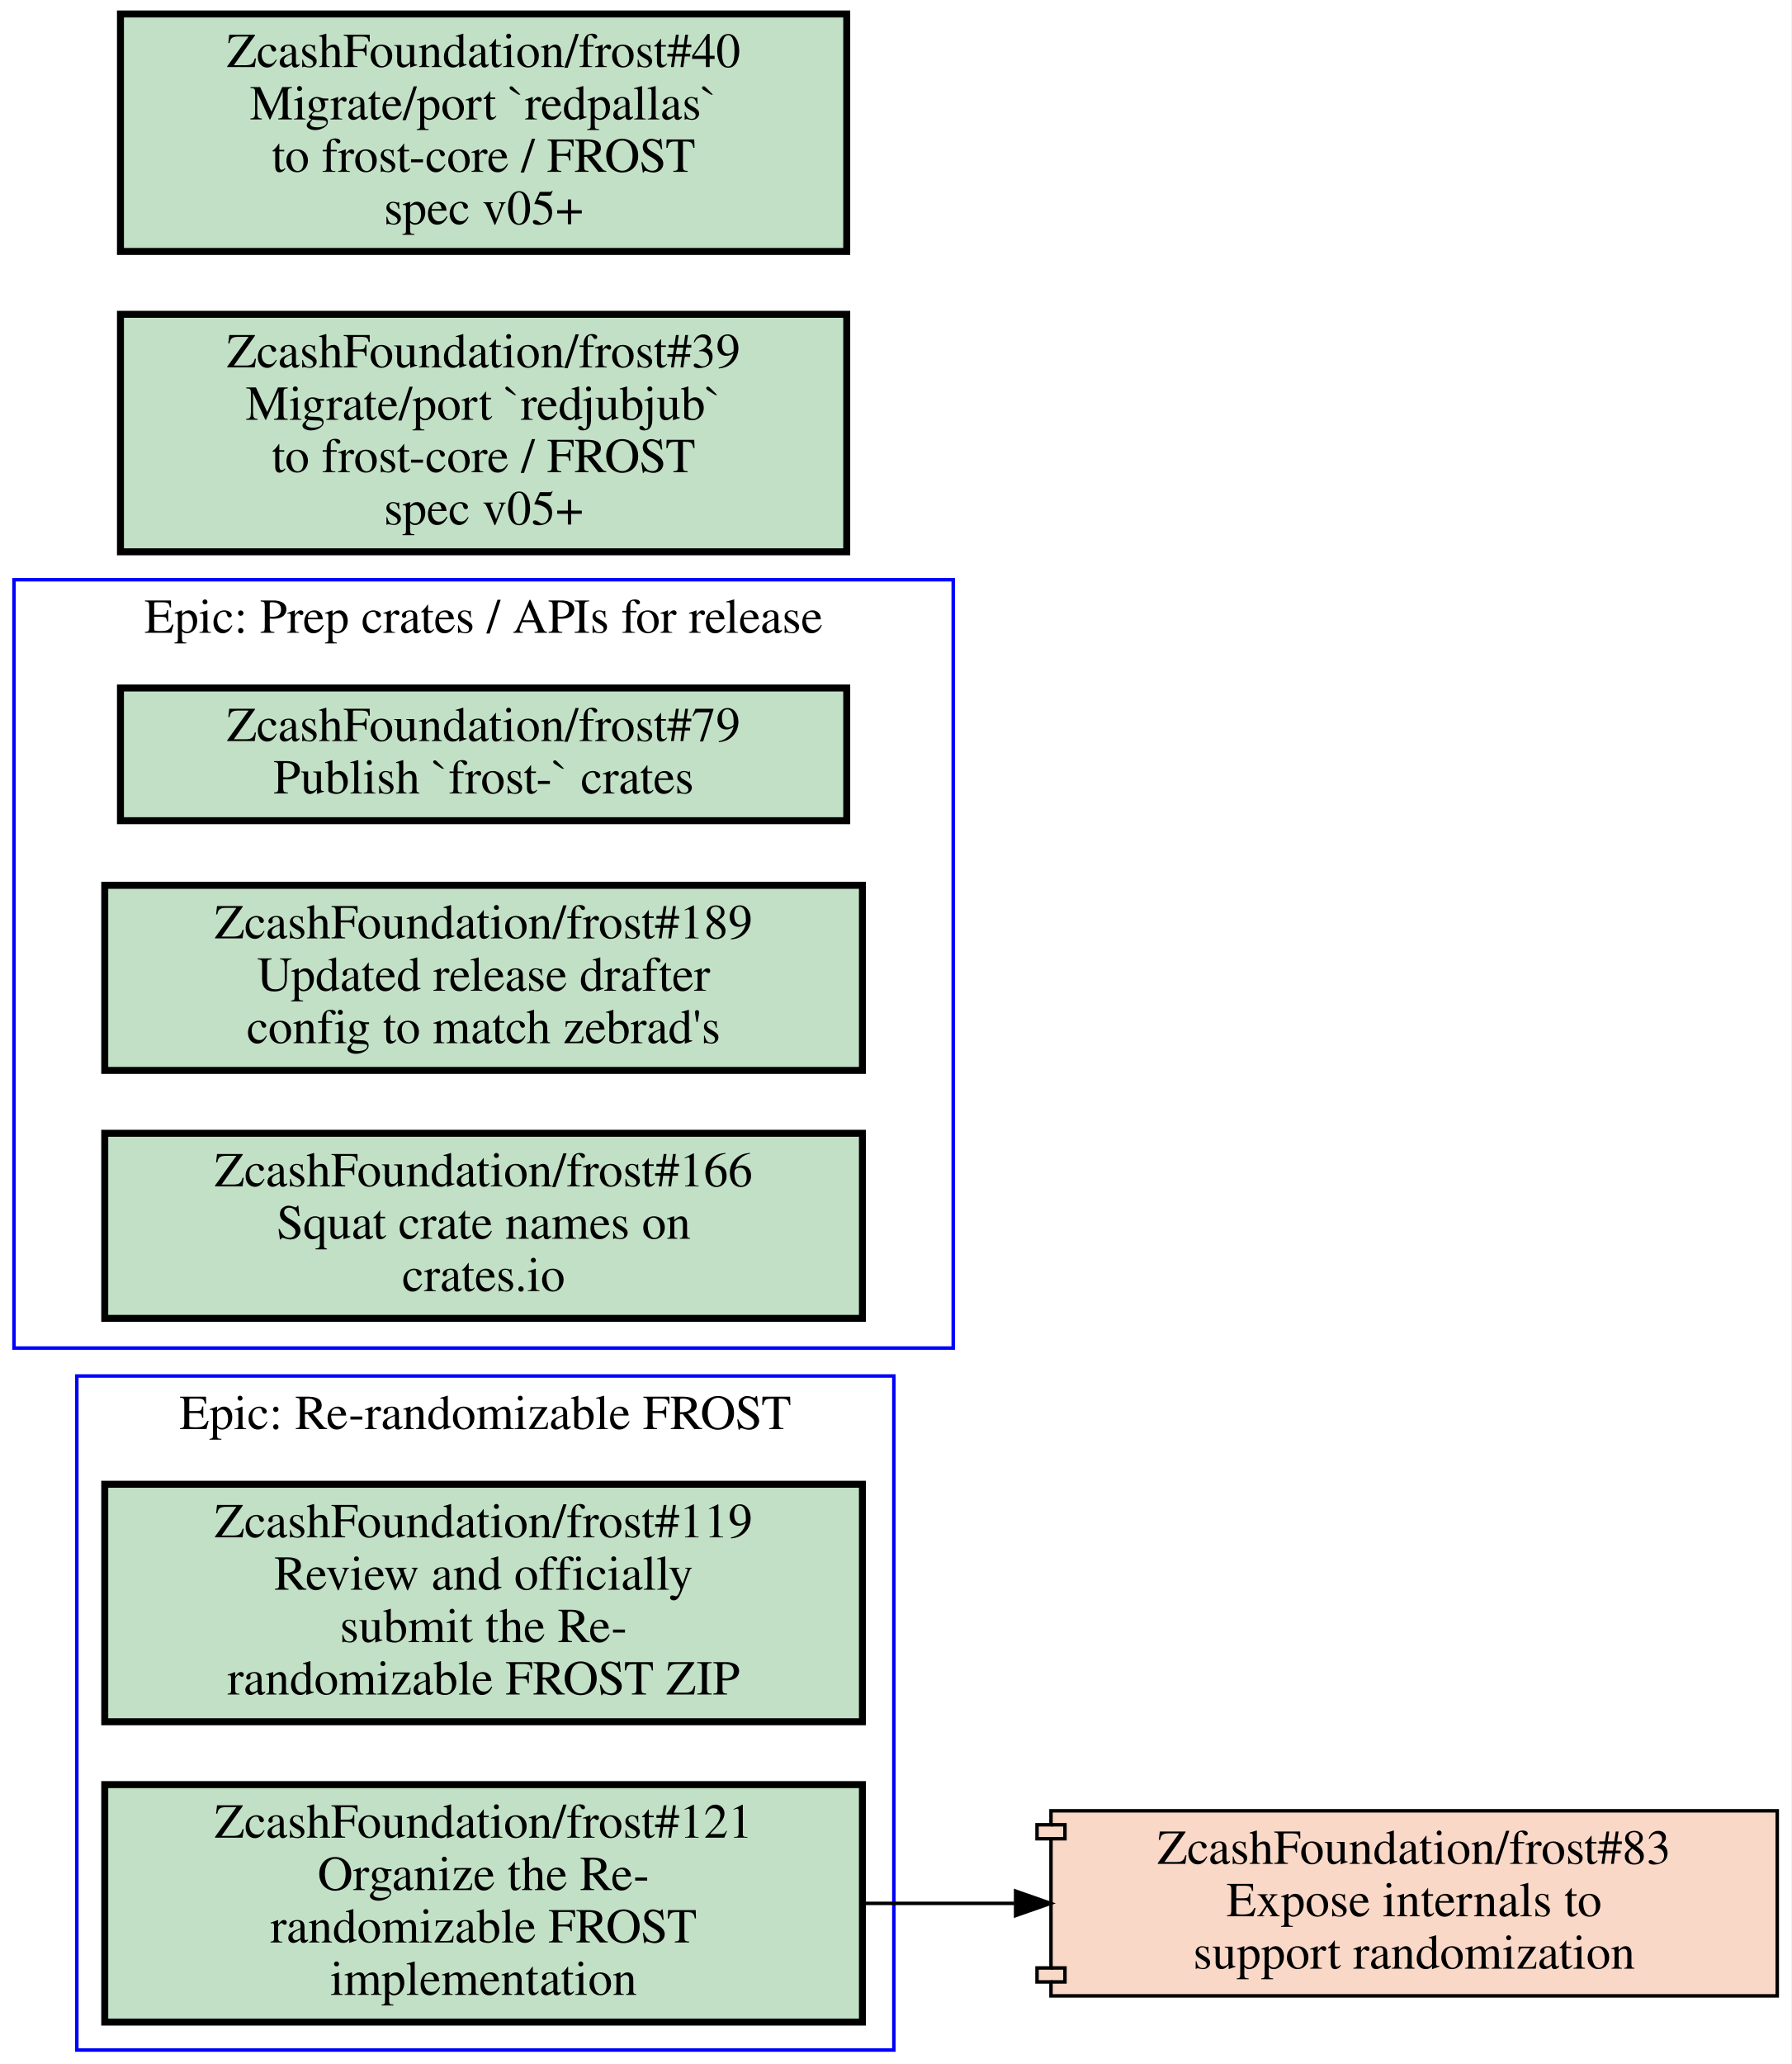
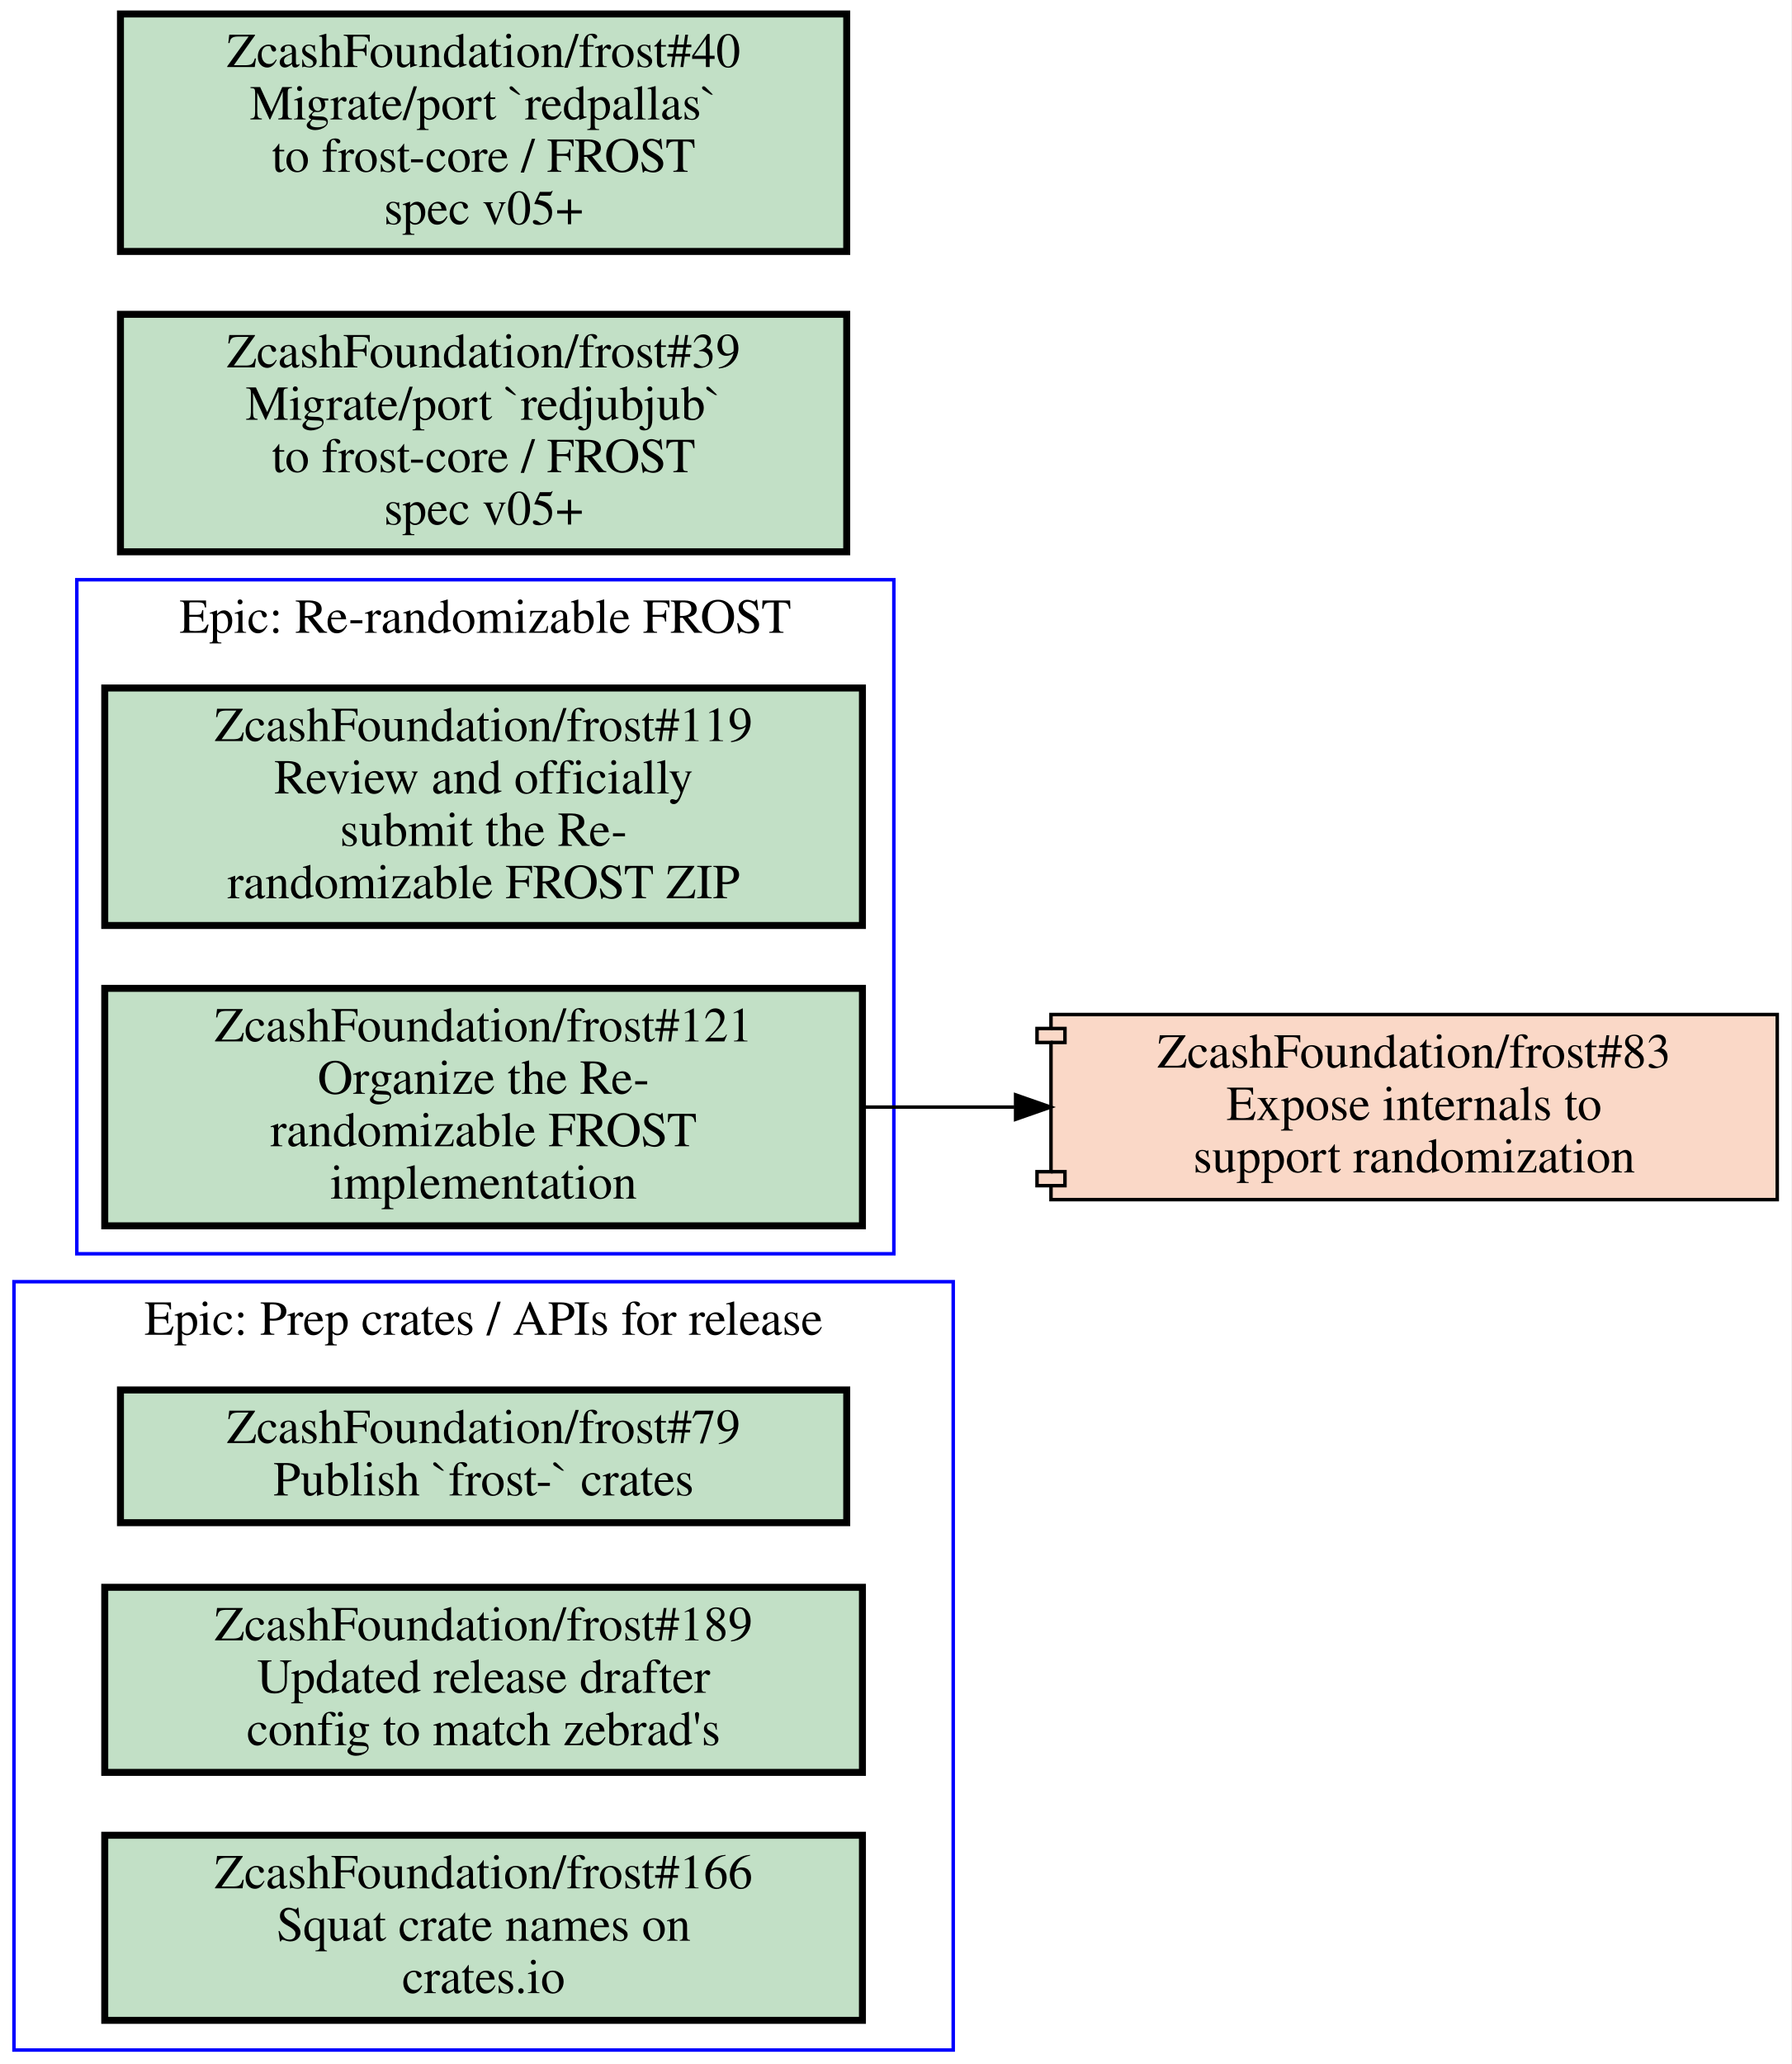
<svg xmlns="http://www.w3.org/2000/svg" xmlns:xlink="http://www.w3.org/1999/xlink" width="513pt" height="591pt" viewBox="0.00 0.00 513.00 591.00">
  <g id="graph0" class="graph" transform="scale(1 1) rotate(0) translate(4 587)">
    <polygon fill="#ffffff" stroke="transparent" points="-4,4 -4,-587 509,-587 509,4 -4,4" />
    <g id="clust1" class="cluster">
-       <polygon fill="none" stroke="#0000ff" points="18,0 18,-193 252,-193 252,0 18,0" />
-       <text text-anchor="middle" x="135" y="-177.8" font-family="Times,serif" font-size="14.00" fill="#000000">Epic: Re-randomizable FROST</text>
+       <polygon fill="none" stroke="#0000ff" points="18,-228 18,-421 252,-421 252,-228 18,-228" />
+       <text text-anchor="middle" x="135" y="-405.8" font-family="Times,serif" font-size="14.00" fill="#000000">Epic: Re-randomizable FROST</text>
    </g>
    <g id="clust2" class="cluster">
-       <polygon fill="none" stroke="#0000ff" points="0,-201 0,-421 269,-421 269,-201 0,-201" />
-       <text text-anchor="middle" x="134.5" y="-405.8" font-family="Times,serif" font-size="14.00" fill="#000000">Epic: Prep crates / APIs for release</text>
+       <polygon fill="none" stroke="#0000ff" points="0,0 0,-220 269,-220 269,0 0,0" />
+       <text text-anchor="middle" x="134.5" y="-204.8" font-family="Times,serif" font-size="14.00" fill="#000000">Epic: Prep crates / APIs for release</text>
    </g>
    <g id="node1" class="node open">
      <g id="a_node1">
        <a xlink:href="https://github.com/ZcashFoundation/frost/issues/119" xlink:title="ZcashFoundation/frost#119&#10;Review and officially&#10;submit the Re-&#10;randomizable FROST ZIP" target="_blank">
-           <polygon fill="#c2e0c6" stroke="#000000" stroke-width="2" points="243,-162 26,-162 26,-94 243,-94 243,-162" />
-           <text text-anchor="middle" x="134.5" y="-146.8" font-family="Times,serif" font-size="14.00" fill="#000000">ZcashFoundation/frost#119</text>
-           <text text-anchor="middle" x="134.5" y="-131.8" font-family="Times,serif" font-size="14.00" fill="#000000">Review and officially</text>
-           <text text-anchor="middle" x="134.5" y="-116.8" font-family="Times,serif" font-size="14.00" fill="#000000">submit the Re-</text>
-           <text text-anchor="middle" x="134.5" y="-101.8" font-family="Times,serif" font-size="14.00" fill="#000000">randomizable FROST ZIP</text>
+           <polygon fill="#c2e0c6" stroke="#000000" stroke-width="2" points="243,-390 26,-390 26,-322 243,-322 243,-390" />
+           <text text-anchor="middle" x="134.5" y="-374.8" font-family="Times,serif" font-size="14.00" fill="#000000">ZcashFoundation/frost#119</text>
+           <text text-anchor="middle" x="134.5" y="-359.8" font-family="Times,serif" font-size="14.00" fill="#000000">Review and officially</text>
+           <text text-anchor="middle" x="134.5" y="-344.8" font-family="Times,serif" font-size="14.00" fill="#000000">submit the Re-</text>
+           <text text-anchor="middle" x="134.5" y="-329.8" font-family="Times,serif" font-size="14.00" fill="#000000">randomizable FROST ZIP</text>
        </a>
      </g>
    </g>
    <g id="node2" class="node open">
      <g id="a_node2">
        <a xlink:href="https://github.com/ZcashFoundation/frost/issues/121" xlink:title="ZcashFoundation/frost#121&#10;Organize the Re-&#10;randomizable FROST&#10;implementation" target="_blank">
-           <polygon fill="#c2e0c6" stroke="#000000" stroke-width="2" points="243,-76 26,-76 26,-8 243,-8 243,-76" />
-           <text text-anchor="middle" x="134.5" y="-60.8" font-family="Times,serif" font-size="14.00" fill="#000000">ZcashFoundation/frost#121</text>
-           <text text-anchor="middle" x="134.5" y="-45.8" font-family="Times,serif" font-size="14.00" fill="#000000">Organize the Re-</text>
-           <text text-anchor="middle" x="134.5" y="-30.8" font-family="Times,serif" font-size="14.00" fill="#000000">randomizable FROST</text>
-           <text text-anchor="middle" x="134.5" y="-15.8" font-family="Times,serif" font-size="14.00" fill="#000000">implementation</text>
+           <polygon fill="#c2e0c6" stroke="#000000" stroke-width="2" points="243,-304 26,-304 26,-236 243,-236 243,-304" />
+           <text text-anchor="middle" x="134.5" y="-288.8" font-family="Times,serif" font-size="14.00" fill="#000000">ZcashFoundation/frost#121</text>
+           <text text-anchor="middle" x="134.5" y="-273.8" font-family="Times,serif" font-size="14.00" fill="#000000">Organize the Re-</text>
+           <text text-anchor="middle" x="134.5" y="-258.8" font-family="Times,serif" font-size="14.00" fill="#000000">randomizable FROST</text>
+           <text text-anchor="middle" x="134.5" y="-243.8" font-family="Times,serif" font-size="14.00" fill="#000000">implementation</text>
        </a>
      </g>
    </g>
    <g id="node6" class="node closed">
      <g id="a_node6">
        <a xlink:href="https://github.com/ZcashFoundation/frost/pull/83" xlink:title="ZcashFoundation/frost#83&#10;Expose internals to&#10;support randomization" target="_blank">
-           <polygon fill="#fad8c7" stroke="#000000" points="505,-68.5 297,-68.5 297,-64.5 293,-64.5 293,-60.5 297,-60.5 297,-23.5 293,-23.5 293,-19.5 297,-19.5 297,-15.5 505,-15.5 505,-68.5" />
-           <polyline fill="none" stroke="#000000" points="297,-64.5 301,-64.5 301,-60.5 297,-60.5 " />
-           <polyline fill="none" stroke="#000000" points="297,-23.5 301,-23.5 301,-19.5 297,-19.5 " />
-           <text text-anchor="middle" x="401" y="-53.3" font-family="Times,serif" font-size="14.00" fill="#000000">ZcashFoundation/frost#83</text>
-           <text text-anchor="middle" x="401" y="-38.3" font-family="Times,serif" font-size="14.00" fill="#000000">Expose internals to</text>
-           <text text-anchor="middle" x="401" y="-23.3" font-family="Times,serif" font-size="14.00" fill="#000000">support randomization</text>
+           <polygon fill="#fad8c7" stroke="#000000" points="505,-296.5 297,-296.5 297,-292.5 293,-292.5 293,-288.5 297,-288.5 297,-251.5 293,-251.5 293,-247.5 297,-247.5 297,-243.5 505,-243.5 505,-296.5" />
+           <polyline fill="none" stroke="#000000" points="297,-292.5 301,-292.5 301,-288.5 297,-288.5 " />
+           <polyline fill="none" stroke="#000000" points="297,-251.5 301,-251.5 301,-247.5 297,-247.5 " />
+           <text text-anchor="middle" x="401" y="-281.3" font-family="Times,serif" font-size="14.00" fill="#000000">ZcashFoundation/frost#83</text>
+           <text text-anchor="middle" x="401" y="-266.3" font-family="Times,serif" font-size="14.00" fill="#000000">Expose internals to</text>
+           <text text-anchor="middle" x="401" y="-251.3" font-family="Times,serif" font-size="14.00" fill="#000000">support randomization</text>
        </a>
      </g>
    </g>
    <g id="edge1" class="edge">
-       <path fill="none" stroke="#000000" d="M243.28,-42C257.53,-42 272.16,-42 286.49,-42" />
-       <polygon fill="#000000" stroke="#000000" points="286.87,-45.5 296.87,-42 286.87,-38.5 286.87,-45.5" />
+       <path fill="none" stroke="#000000" d="M243.28,-270C257.53,-270 272.16,-270 286.49,-270" />
+       <polygon fill="#000000" stroke="#000000" points="286.87,-273.5 296.87,-270 286.87,-266.5 286.87,-273.5" />
    </g>
    <g id="node3" class="node open">
      <g id="a_node3">
        <a xlink:href="https://github.com/ZcashFoundation/frost/issues/79" xlink:title="ZcashFoundation/frost#79&#10;Publish `frost-` crates" target="_blank">
-           <polygon fill="#c2e0c6" stroke="#000000" stroke-width="2" points="238.5,-390 30.5,-390 30.5,-352 238.5,-352 238.5,-390" />
-           <text text-anchor="middle" x="134.5" y="-374.8" font-family="Times,serif" font-size="14.00" fill="#000000">ZcashFoundation/frost#79</text>
-           <text text-anchor="middle" x="134.5" y="-359.8" font-family="Times,serif" font-size="14.00" fill="#000000">Publish `frost-` crates</text>
+           <polygon fill="#c2e0c6" stroke="#000000" stroke-width="2" points="238.5,-189 30.5,-189 30.5,-151 238.5,-151 238.5,-189" />
+           <text text-anchor="middle" x="134.5" y="-173.8" font-family="Times,serif" font-size="14.00" fill="#000000">ZcashFoundation/frost#79</text>
+           <text text-anchor="middle" x="134.5" y="-158.8" font-family="Times,serif" font-size="14.00" fill="#000000">Publish `frost-` crates</text>
        </a>
      </g>
    </g>
    <g id="node4" class="node open">
      <g id="a_node4">
        <a xlink:href="https://github.com/ZcashFoundation/frost/issues/189" xlink:title="ZcashFoundation/frost#189&#10;Updated release drafter&#10;config to match zebrad's" target="_blank">
-           <polygon fill="#c2e0c6" stroke="#000000" stroke-width="2" points="243,-333.5 26,-333.5 26,-280.5 243,-280.5 243,-333.5" />
-           <text text-anchor="middle" x="134.5" y="-318.3" font-family="Times,serif" font-size="14.00" fill="#000000">ZcashFoundation/frost#189</text>
-           <text text-anchor="middle" x="134.5" y="-303.3" font-family="Times,serif" font-size="14.00" fill="#000000">Updated release drafter</text>
-           <text text-anchor="middle" x="134.5" y="-288.3" font-family="Times,serif" font-size="14.00" fill="#000000">config to match zebrad's</text>
+           <polygon fill="#c2e0c6" stroke="#000000" stroke-width="2" points="243,-132.5 26,-132.5 26,-79.5 243,-79.5 243,-132.5" />
+           <text text-anchor="middle" x="134.5" y="-117.3" font-family="Times,serif" font-size="14.00" fill="#000000">ZcashFoundation/frost#189</text>
+           <text text-anchor="middle" x="134.5" y="-102.3" font-family="Times,serif" font-size="14.00" fill="#000000">Updated release drafter</text>
+           <text text-anchor="middle" x="134.5" y="-87.3" font-family="Times,serif" font-size="14.00" fill="#000000">config to match zebrad's</text>
        </a>
      </g>
    </g>
    <g id="node5" class="node open">
      <g id="a_node5">
        <a xlink:href="https://github.com/ZcashFoundation/frost/issues/166" xlink:title="ZcashFoundation/frost#166&#10;Squat crate names on&#10;crates.io" target="_blank">
-           <polygon fill="#c2e0c6" stroke="#000000" stroke-width="2" points="243,-262.5 26,-262.5 26,-209.5 243,-209.5 243,-262.5" />
-           <text text-anchor="middle" x="134.5" y="-247.3" font-family="Times,serif" font-size="14.00" fill="#000000">ZcashFoundation/frost#166</text>
-           <text text-anchor="middle" x="134.5" y="-232.3" font-family="Times,serif" font-size="14.00" fill="#000000">Squat crate names on</text>
-           <text text-anchor="middle" x="134.5" y="-217.3" font-family="Times,serif" font-size="14.00" fill="#000000">crates.io</text>
+           <polygon fill="#c2e0c6" stroke="#000000" stroke-width="2" points="243,-61.5 26,-61.5 26,-8.5 243,-8.5 243,-61.5" />
+           <text text-anchor="middle" x="134.5" y="-46.3" font-family="Times,serif" font-size="14.00" fill="#000000">ZcashFoundation/frost#166</text>
+           <text text-anchor="middle" x="134.5" y="-31.3" font-family="Times,serif" font-size="14.00" fill="#000000">Squat crate names on</text>
+           <text text-anchor="middle" x="134.5" y="-16.3" font-family="Times,serif" font-size="14.00" fill="#000000">crates.io</text>
        </a>
      </g>
    </g>
    <g id="node7" class="node open">
      <g id="a_node7">
        <a xlink:href="https://github.com/ZcashFoundation/frost/issues/39" xlink:title="ZcashFoundation/frost#39&#10;Migrate/port `redjubjub`&#10;to frost-core / FROST&#10;spec v05+" target="_blank">
          <polygon fill="#c2e0c6" stroke="#000000" stroke-width="2" points="238.5,-497 30.5,-497 30.5,-429 238.5,-429 238.5,-497" />
          <text text-anchor="middle" x="134.5" y="-481.8" font-family="Times,serif" font-size="14.00" fill="#000000">ZcashFoundation/frost#39</text>
          <text text-anchor="middle" x="134.5" y="-466.8" font-family="Times,serif" font-size="14.00" fill="#000000">Migrate/port `redjubjub`</text>
          <text text-anchor="middle" x="134.5" y="-451.8" font-family="Times,serif" font-size="14.00" fill="#000000">to frost-core / FROST</text>
          <text text-anchor="middle" x="134.5" y="-436.8" font-family="Times,serif" font-size="14.00" fill="#000000">spec v05+</text>
        </a>
      </g>
    </g>
    <g id="node8" class="node open">
      <g id="a_node8">
        <a xlink:href="https://github.com/ZcashFoundation/frost/issues/40" xlink:title="ZcashFoundation/frost#40&#10;Migrate/port `redpallas`&#10;to frost-core / FROST&#10;spec v05+" target="_blank">
          <polygon fill="#c2e0c6" stroke="#000000" stroke-width="2" points="238.5,-583 30.5,-583 30.5,-515 238.5,-515 238.5,-583" />
          <text text-anchor="middle" x="134.5" y="-567.8" font-family="Times,serif" font-size="14.00" fill="#000000">ZcashFoundation/frost#40</text>
          <text text-anchor="middle" x="134.5" y="-552.8" font-family="Times,serif" font-size="14.00" fill="#000000">Migrate/port `redpallas`</text>
          <text text-anchor="middle" x="134.5" y="-537.8" font-family="Times,serif" font-size="14.00" fill="#000000">to frost-core / FROST</text>
          <text text-anchor="middle" x="134.5" y="-522.8" font-family="Times,serif" font-size="14.00" fill="#000000">spec v05+</text>
        </a>
      </g>
    </g>
  </g>
</svg>
